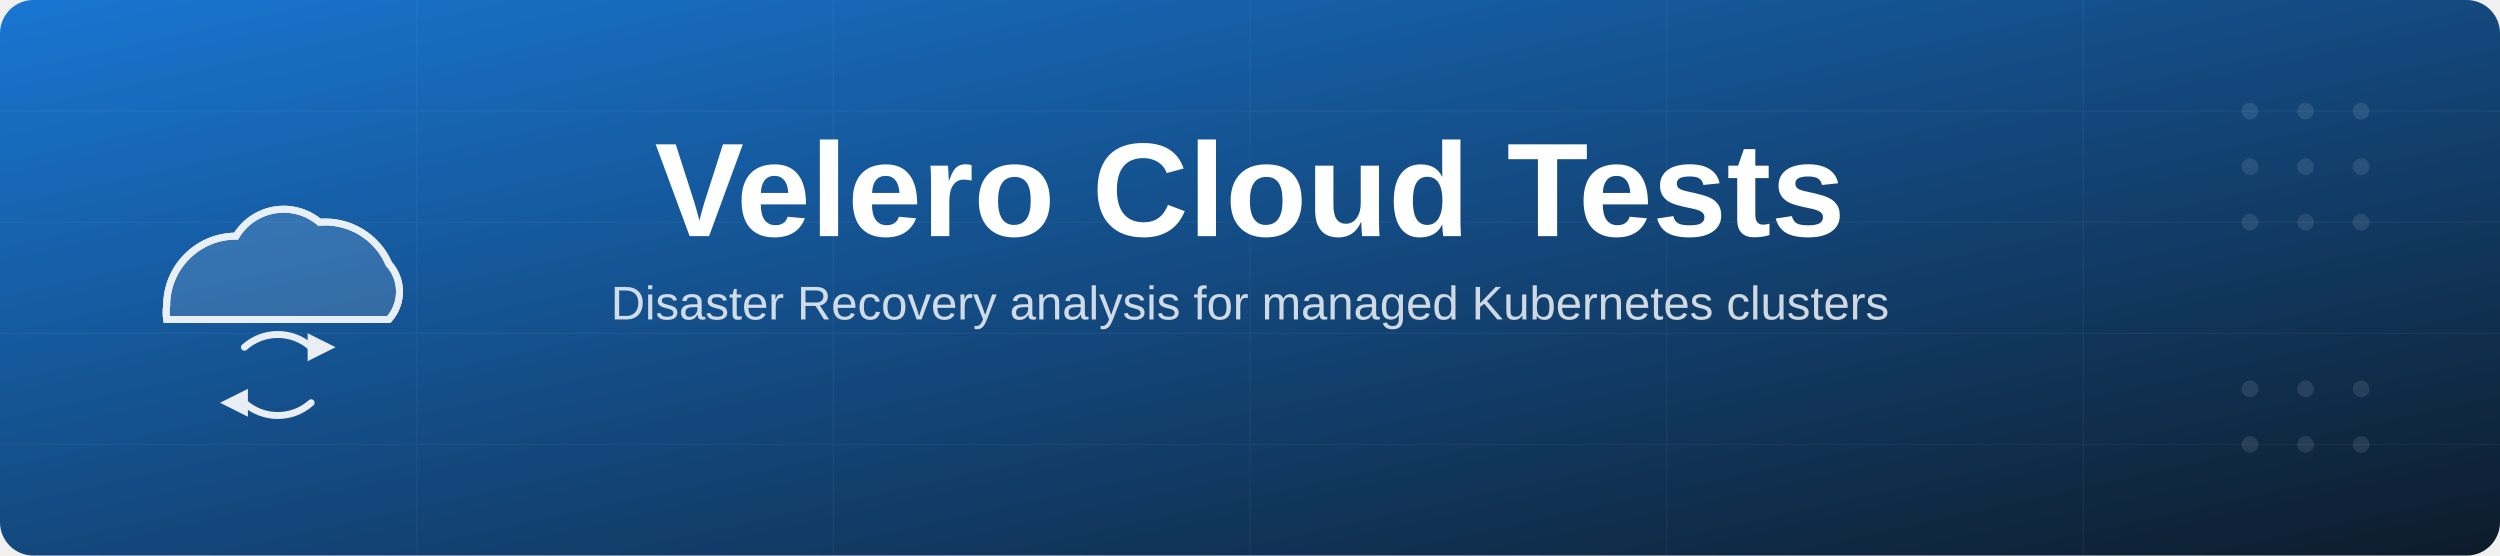
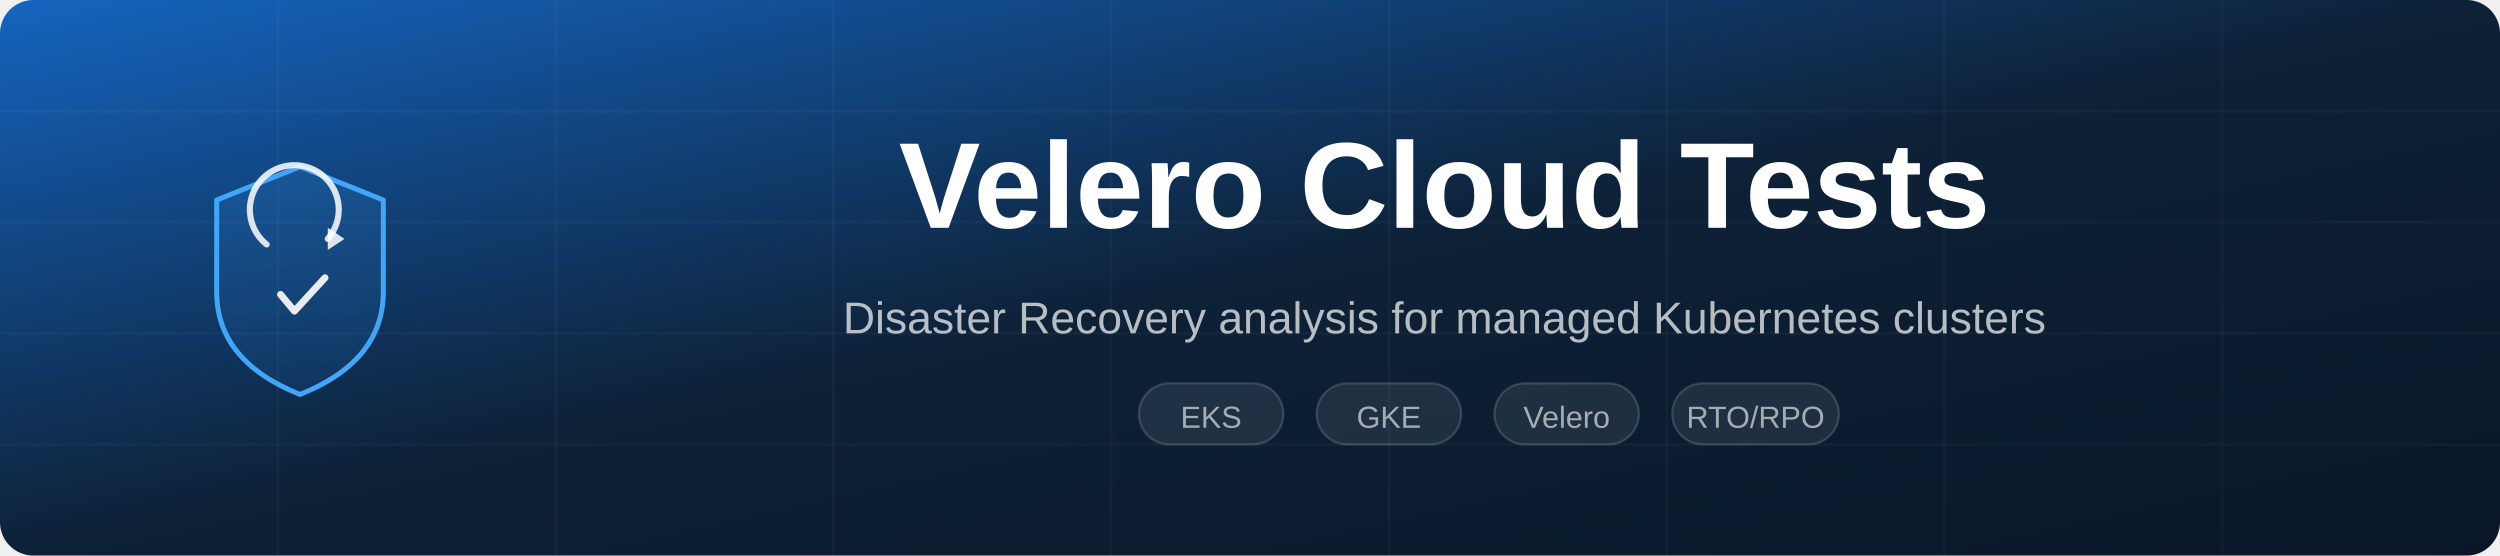
- <svg xmlns="http://www.w3.org/2000/svg" viewBox="0 0 900 200">
+ <svg xmlns="http://www.w3.org/2000/svg" width="900" height="200" viewBox="0 0 900 200">
  <defs>
    <linearGradient id="bg" x1="0%" y1="0%" x2="100%" y2="100%">
-       <stop offset="0%" style="stop-color:#1976D2" />
-       <stop offset="100%" style="stop-color:#0D1B2A" />
+       <stop offset="0%" stop-color="#1565C0" />
+       <stop offset="50%" stop-color="#0D2137" />
+       <stop offset="100%" stop-color="#0A1628" />
+     </linearGradient>
+     <linearGradient id="shield" x1="0%" y1="0%" x2="0%" y2="100%">
+       <stop offset="0%" stop-color="#42A5F5" />
+       <stop offset="100%" stop-color="#1565C0" />
    </linearGradient>
  </defs>
  <rect width="900" height="200" rx="12" fill="url(#bg)" />
-   <g stroke="white" stroke-width="0.5" opacity="0.04">
+   <g stroke="white" stroke-opacity="0.03" stroke-width="1">
    <line x1="0" y1="40" x2="900" y2="40" />
    <line x1="0" y1="80" x2="900" y2="80" />
    <line x1="0" y1="120" x2="900" y2="120" />
    <line x1="0" y1="160" x2="900" y2="160" />
-     <line x1="150" y1="0" x2="150" y2="200" />
+     <line x1="100" y1="0" x2="100" y2="200" />
+     <line x1="200" y1="0" x2="200" y2="200" />
    <line x1="300" y1="0" x2="300" y2="200" />
-     <line x1="450" y1="0" x2="450" y2="200" />
+     <line x1="400" y1="0" x2="400" y2="200" />
+     <line x1="500" y1="0" x2="500" y2="200" />
    <line x1="600" y1="0" x2="600" y2="200" />
-     <line x1="750" y1="0" x2="750" y2="200" />
+     <line x1="700" y1="0" x2="700" y2="200" />
+     <line x1="800" y1="0" x2="800" y2="200" />
  </g>
-   <g transform="translate(100, 100)" fill="none" stroke="white" stroke-width="2.5" opacity="0.9">
-     <path d="M-40,10 A25,25 0 0,1 -15,-15 A20,20 0 0,1 15,-20 A25,25 0 0,1 40,-5 A15,15 0 0,1 40,15 L-40,15 A15,15 0 0,1 -40,10Z" fill="white" fill-opacity="0.15" />
-     <path d="M-40,10 A25,25 0 0,1 -15,-15 A20,20 0 0,1 15,-20 A25,25 0 0,1 40,-5 A15,15 0 0,1 40,15 L-40,15 A15,15 0 0,1 -40,10Z" />
-     <path d="M-12,25 A18,18 0 0,1 12,25" stroke-linecap="round" />
-     <path d="M12,45 A18,18 0 0,1 -12,45" stroke-linecap="round" />
-     <polygon points="12,22 12,28 18,25" fill="white" />
-     <polygon points="-12,48 -12,42 -18,45" fill="white" />
+   <g transform="translate(108, 100)">
+     <path d="M 0,-40 L 30,-28 L 30,5 Q 30,30 0,42 Q -30,30 -30,5 L -30,-28 Z" fill="url(#shield)" fill-opacity="0.15" stroke="#42A5F5" stroke-width="1.8" stroke-linejoin="round" />
+     <path d="M -12,-12 A 16,16 0 1,1 10,-14" fill="none" stroke="white" stroke-width="2.2" stroke-linecap="round" opacity="0.85" />
+     <polygon points="10,-18 10,-10 16,-14" fill="white" opacity="0.85" />
+     <polyline points="-7,6 -2,12 9,0" fill="none" stroke="white" stroke-width="2.5" stroke-linecap="round" stroke-linejoin="round" opacity="0.9" />
  </g>
-   <text x="450" y="85" text-anchor="middle" fill="white" font-family="'Segoe UI', 'Helvetica Neue', Arial, sans-serif" font-size="48" font-weight="bold">Velero Cloud Tests</text>
-   <text x="450" y="115" text-anchor="middle" fill="white" font-family="'Segoe UI', 'Helvetica Neue', Arial, sans-serif" font-size="17" opacity="0.8">Disaster Recovery analysis for managed Kubernetes clusters</text>
-   <g fill="white" opacity="0.1">
-     <circle cx="810" cy="40" r="3" />
-     <circle cx="830" cy="40" r="3" />
-     <circle cx="850" cy="40" r="3" />
-     <circle cx="810" cy="60" r="3" />
-     <circle cx="830" cy="60" r="3" />
-     <circle cx="850" cy="60" r="3" />
-     <circle cx="810" cy="80" r="3" />
-     <circle cx="830" cy="80" r="3" />
-     <circle cx="850" cy="80" r="3" />
-     <circle cx="810" cy="140" r="3" />
-     <circle cx="830" cy="140" r="3" />
-     <circle cx="850" cy="140" r="3" />
-     <circle cx="810" cy="160" r="3" />
-     <circle cx="830" cy="160" r="3" />
-     <circle cx="850" cy="160" r="3" />
+   <text x="520" y="82" font-family="'Segoe UI', 'Helvetica Neue', Arial, sans-serif" font-size="44" font-weight="bold" fill="white" text-anchor="middle">Velero Cloud Tests</text>
+   <text x="520" y="120" font-family="'Segoe UI', 'Helvetica Neue', Arial, sans-serif" font-size="16" fill="white" opacity="0.7" text-anchor="middle">Disaster Recovery analysis for managed Kubernetes clusters</text>
+   <g transform="translate(520, 150)" text-anchor="middle">
+     <rect x="-110" y="-12" width="52" height="22" rx="11" fill="white" fill-opacity="0.08" stroke="white" stroke-opacity="0.15" stroke-width="0.8" />
+     <text x="-84" y="4" font-family="'Segoe UI', 'Helvetica Neue', Arial, sans-serif" font-size="11" fill="white" opacity="0.6">EKS</text>
+     <rect x="-46" y="-12" width="52" height="22" rx="11" fill="white" fill-opacity="0.08" stroke="white" stroke-opacity="0.15" stroke-width="0.8" />
+     <text x="-20" y="4" font-family="'Segoe UI', 'Helvetica Neue', Arial, sans-serif" font-size="11" fill="white" opacity="0.6">GKE</text>
+     <rect x="18" y="-12" width="52" height="22" rx="11" fill="white" fill-opacity="0.08" stroke="white" stroke-opacity="0.15" stroke-width="0.8" />
+     <text x="44" y="4" font-family="'Segoe UI', 'Helvetica Neue', Arial, sans-serif" font-size="11" fill="white" opacity="0.6">Velero</text>
+     <rect x="82" y="-12" width="60" height="22" rx="11" fill="white" fill-opacity="0.08" stroke="white" stroke-opacity="0.15" stroke-width="0.8" />
+     <text x="112" y="4" font-family="'Segoe UI', 'Helvetica Neue', Arial, sans-serif" font-size="11" fill="white" opacity="0.6">RTO/RPO</text>
  </g>
</svg>
